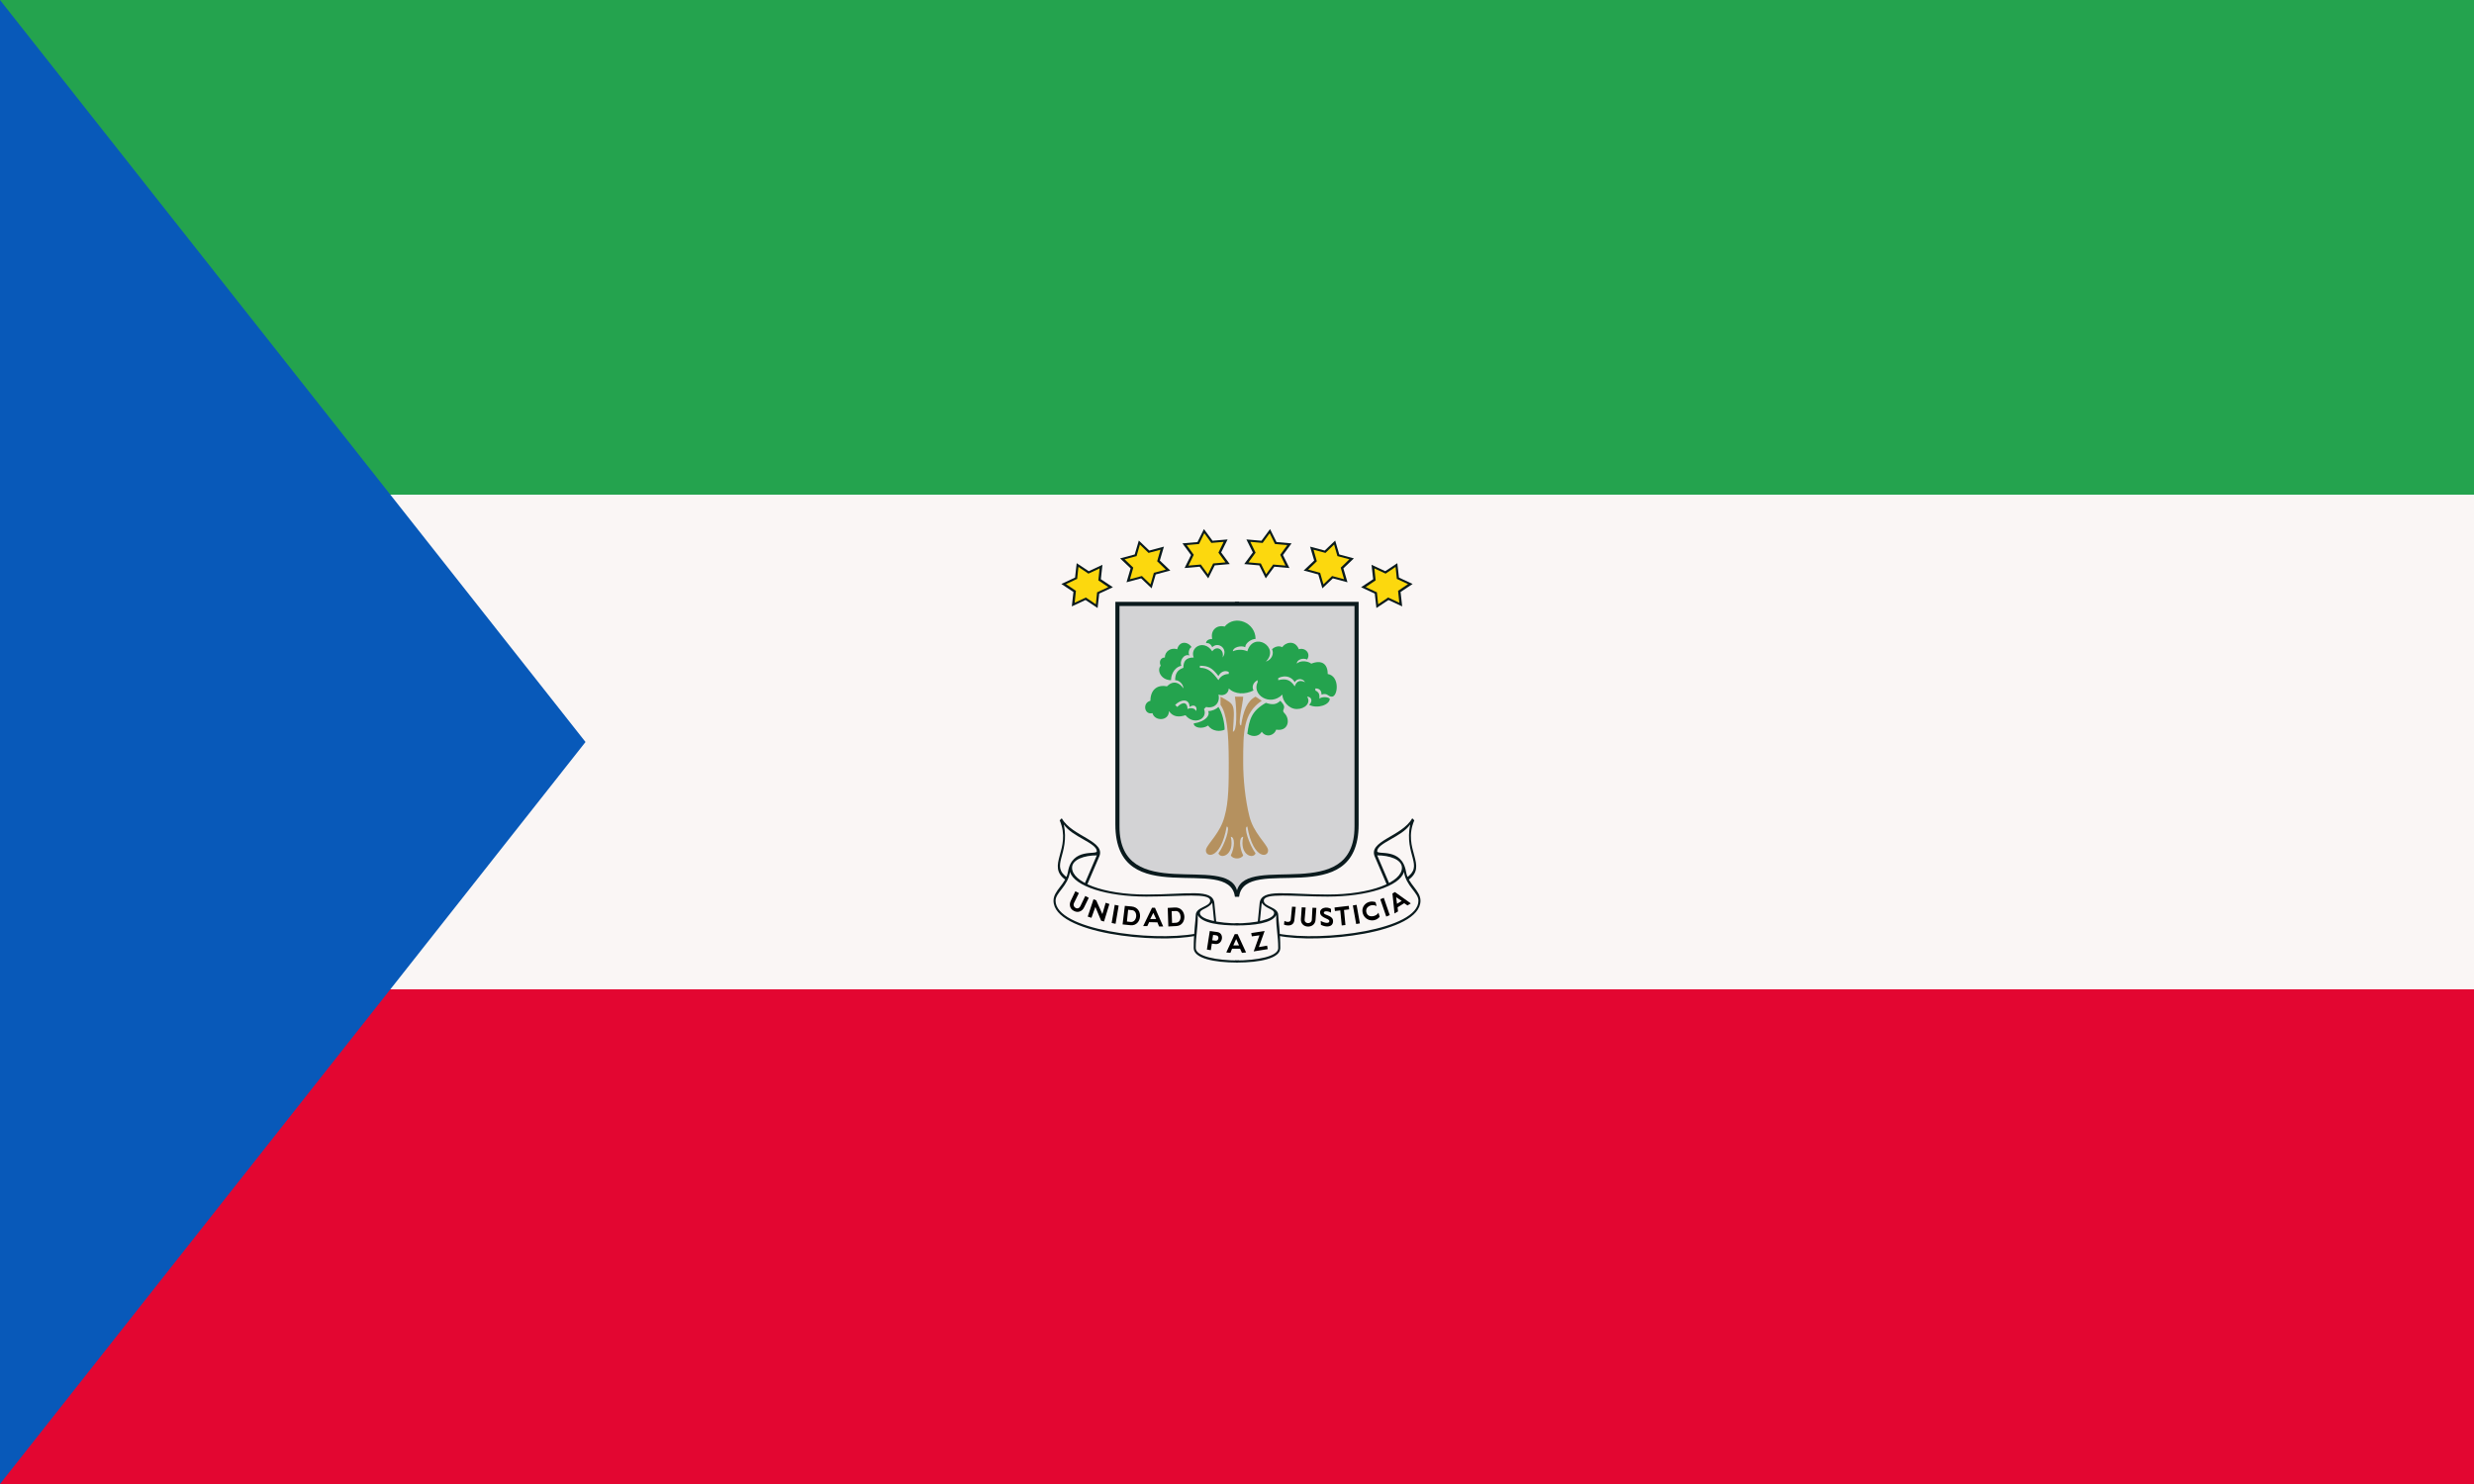
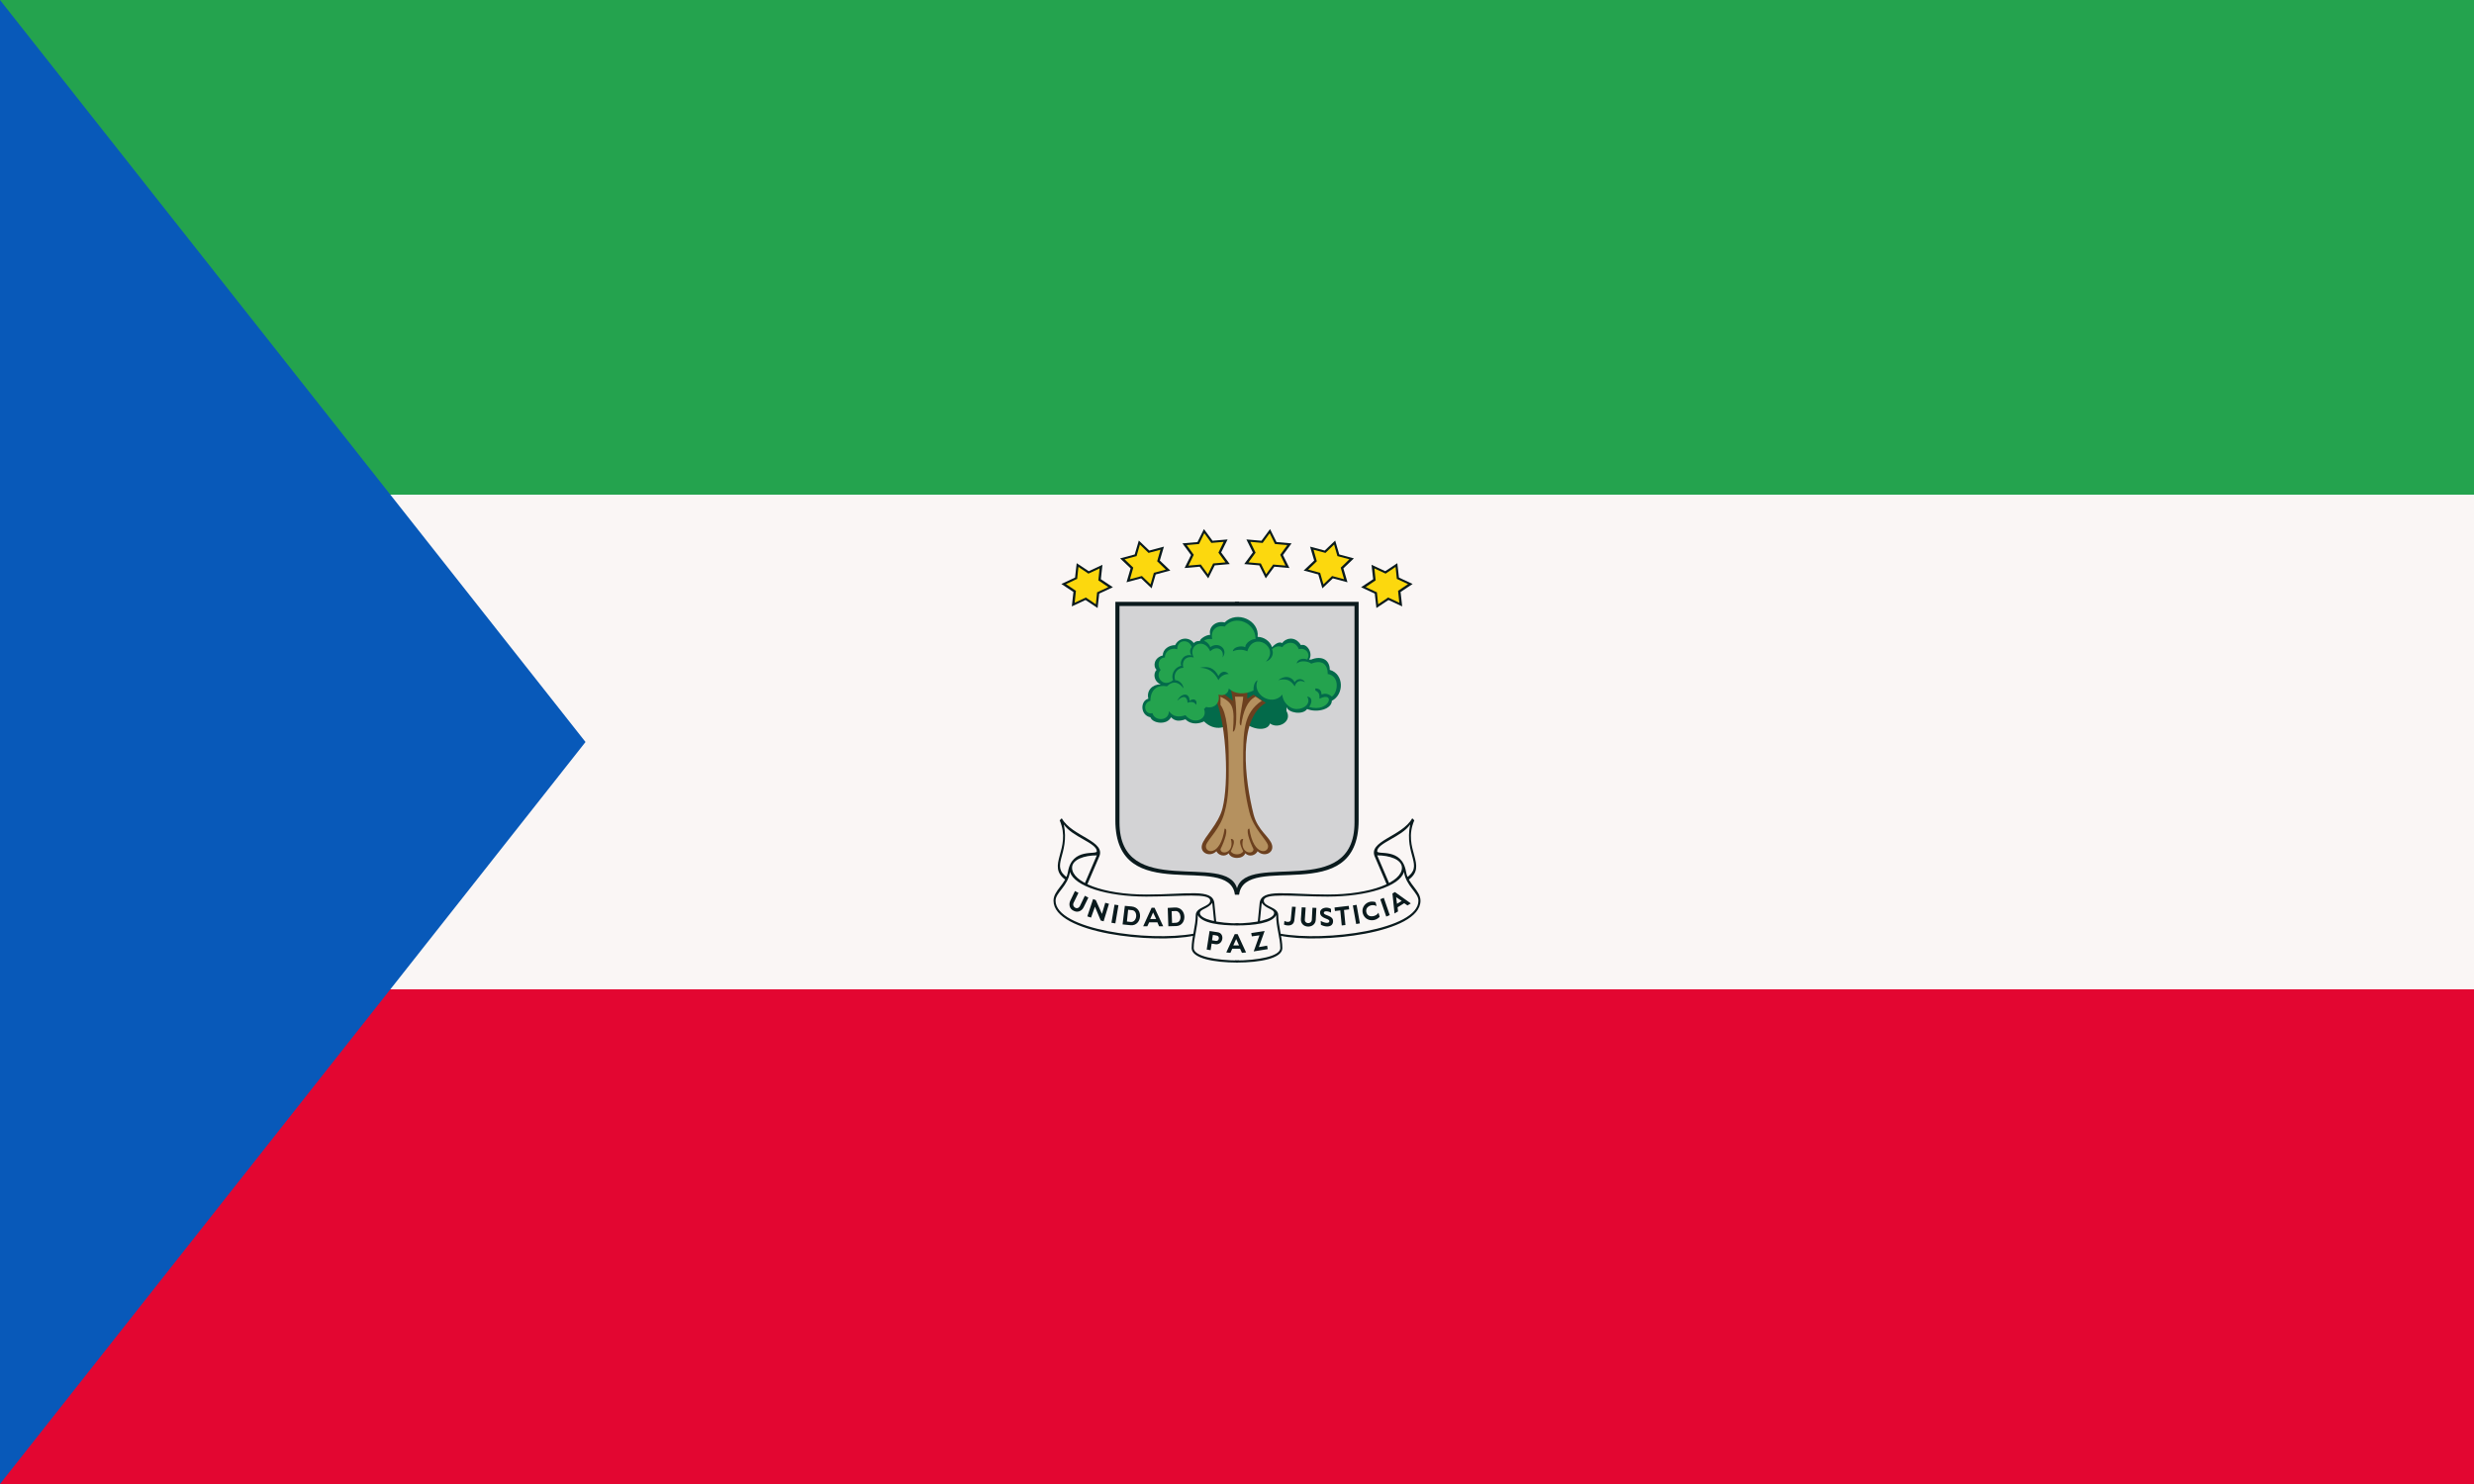
<svg xmlns="http://www.w3.org/2000/svg" xmlns:xlink="http://www.w3.org/1999/xlink" width="1200" height="720">
  <path fill="#e30631" d="M0 0h1200v720H0z" />
  <path fill="#faf6f5" d="M0 0h1200v480H0Z" />
  <path fill="#24a34e" d="M0 0h1200v240H0Z" />
  <path fill="#0859b9" d="M0 0v720l284-360Z" />
  <g id="b">
-     <path fill="#0a1a1d" d="M518 423c-1 6-7 9-7 14 0 16 50 21 69 17v-1c-22 4-68-2-68-16 0-4 6-7 7-14 2 7 18 12 37 12 17 0 31-2 31 2 0 3-7 3-7 7 0 2-1 8-1 16 0 5 10 7 21 7l1-1c-11 0-21-2-21-6 0-6 1-9 1-16 2 4 11 5 19 5l1-1c-10 0-19-2-19-5 0-2 4-2 6-5l1 10h1l-1-10c-1-7-13-4-33-4-21 0-36-6-36-13 0-4 6-6 12-6l-6 14 1 1 6-14c4-8-13-10-18-19l-1 1c6 14-7 22 3 29l1-1c-9-6 1-11-2-26 4 6 16 9 16 13 0 2-12-2-14 10Zm23-131v108c0 43 55 14 58 35h2V292h-60Z" />
+     <path fill="#0a1a1d" d="M601 434h-2c-3-21-58 7-58-36V292h60Zm-83-11c-1 6-7 9-7 14 0 16 49 21 68 17v-1c-22 4-67-2-67-16 0-4 6-7 7-14 2 7 18 12 37 12 17 0 31-2 31 2 0 3-7 3-7 7 0 5-2 11-2 16s11 7 22 7l1-1c-11 0-22-2-22-6 0-5 2-10 2-16 2 4 11 5 19 5l1-1c-10 0-19-2-19-5 0-2 4-2 6-5l1 10h1l-1-10c-1-7-13-4-33-4-21 0-36-6-36-13 0-4 6-6 12-6l-6 14 1 1 6-14c4-8-13-10-18-19l-1 1c6 14-7 22 3 29l1-1c-9-6 1-11-2-26 4 6 16 9 16 13 0 2-12-2-14 10Z" />
    <g id="a" transform="rotate(5 600 440)">
      <path fill="#0a1a1d" d="m589 262 11 18 11-18Zm0 12h22l-11-18Z" />
      <path fill="#fcd80e" d="M591 263h18l-9 15Zm0 10 9-15 9 15Z" />
    </g>
    <use xlink:href="#a" transform="rotate(10 600 440)" />
    <use xlink:href="#a" transform="rotate(20 600 440)" />
  </g>
  <use xlink:href="#b" transform="matrix(-1 0 0 1 1200 0)" />
-   <path fill="#d3d3d5" d="M600 432c-5-18-57 7-57-31V294h114v107c0 38-52 13-57 31Z" />
-   <path d="m677.6 438.5-.4-3.2 2.7 1.8Zm-1.2 4.7 1.7-1-.2-2 3.2-2 1.6 1.1 1.6-1-7.7-5.5-1.2.7Zm-4 1.5 1.7-.7-2.9-8.4-1.7.7Zm-11.3-1.3a4.7 4.7 0 0 0 8.1 1.4l-.6-2c-.8 1.8-4.9 2.9-5.8 0-.9-2.9 2.6-4.5 4.9-3.2l-.5-1.9c-3.9-1.3-7.4 2-6.1 5.7Zm-3.3 4.9 1.8-.3-1.6-9-1.8.3Zm-7 .7 1.8-.2-.7-7.3 2.5-.3-.2-1.7-6.9.8.2 1.7 2.6-.3Zm-10.1-.3c2.7 1.4 5.9 1.1 5.9-1.8s-4.5-2.8-4.5-4 2.4-.8 3.5-.1V441c-2-1.3-5.3-.6-5.3 1.6 0 2.9 4.5 2.9 4.5 4.3 0 1.2-2 1.1-4.2-.1Zm-2.6-2.4.4-5.8-1.9-.1-.3 5.8c-.1 2.3-3.7 2.2-3.5-.1l.5-5.8-1.9-.1-.4 5.7c-.3 4.7 6.8 4.9 7.1.4Zm-15.3 2.3c2.3.9 4.7.4 5-2l.7-6.6-1.8-.1-.6 6.1c0 1.7-2.1 1.4-3.1.8Zm-14.7 13 6.8-1.1-.3-1.7-4 .7 2.8-7.8-6.5 1 .3 1.6 3.7-.5Zm-9.9-2.9 1.4-3.1 1.4 3.1Zm-1.4 3.6.8-2h3.9l.9 2 2-.2-4.1-8.9h-1.4l-4.1 8.9Zm-7.2-5.9-1.6-.2.4-2.6 1.5.2c1.7.2 1.3 2.8-.3 2.6Zm-2.3 4.6.5-3.2 1.5.2c3.8.6 4.8-5.3 1.1-5.8l-3.6-.5-1.4 9Zm-18.8-13.2-.2-5.7 2-.1c2.9-.1 3.3 5.5.1 5.7Zm-1.8 1.7 3.9-.2c5.5-.3 5.1-9.4-.9-9l-3.3.2Zm-8.8-3.6 1.5-3 1.4 3Zm4.3 3.6h2l-4-9.1h-1.4l-4.3 8.9h2l.9-1.9 4 .1Zm-13.8-2.2-1.8-.2.6-5.7 2 .2c2.9.4 2.4 6-.8 5.7Zm0 1.6c5.5.5 6.5-8.5.5-9.1l-3.3-.3-1.1 9Zm-7.3-.7 1.5-8.8-1.9-.4-1.5 8.8Zm-20.3-6.3c1.9 1.1 4 .4 5-1.6l2.3-4.7-1.7-.9-2.4 5c-.4.9-1.4 1.3-2.3.8-.9-.5-1.2-1.5-.8-2.3l2.4-4.9-1.7-.9-2.3 4.8c-.8 1.8-.3 3.8 1.5 4.7Zm14.7 5.2 2.6-8.5-1.8-.6-1.6 5.5-3-6.7-1.3-.5-2.8 8.4 1.8.6 1.9-5.3 2.8 6.7Z" />
-   <path fill="#24a34e" d="M628 333c1-3 3-3 5-2-1-2-4-2-5 0-1-2-4-4-8-2v1c4-1 6 0 8 3Zm-69 13c-4 1-5-5-1-6 0-5 3-8 8-7 3-3 6-2 8 1 0-2-2-4-4-4 0-3 1-5 4-6 0-3 1-5 5-5-2-5 5-9 9-3 2-3 6-1 5 3 3-4-2-8-5-5-1-2-2-2-3-2 0-1 1-2 3-2-1-4 2-7 6-6 5-6 15-2 15 6-2 0-5 2-5 4-2-1-6 0-6 2 2-1 5-1 7 0 3-10 16-2 9 5 3-1 4-4 3-6 1-1 3-2 5-1 1-2 6-4 8 1 3-1 6 2 4 5-2-1-5 0-5 2 2-2 6-1 7 0 5-2 8 0 8 5 6 1 5 11 2 11-2 0-2-2-5-1 0-2-1-3-3-3v1c2 1 2 2 2 4 1-1 4-1 5 0 0 3-6 5-10 3 2-2 1-4-1-4 2 3-1 6-5 6s-7-4-7-7c-6 6-15 0-12-6v-1c-2 1-3 3-2 5-4 2-9 2-12-1 0 2-2 4-5 3 1 4-2 7-6 6l-1 1c2 5-5 8-9 3-3 1-6 1-8-2 0 5-7 5-8 1Zm46 10c1-7 2-11 9-15 3 1 5 1 7-1 4 4 0 4 2 6 3 3 2 9-4 8-1 3-5 4-7 1-1 2-4 3-7 1Zm-14-26c1-2 3-3 5-3v-1c-2-1-4 0-5 2-3-4-5-5-9-5v1c4 0 6 2 9 6Zm-23 0c-5 0-7-5-5-7-1-2 0-4 2-4 0-3 3-5 6-4 1-4 5-4 7-1-1 0-2 3-1 4-3-1-5 3-4 5-4 1-5 5-5 7Zm26 24c-2 1-6 1-8-2-3 2-7 1-7-1 6-1 8-4 7-6 2 0 4-1 5-2 2 3 3 8 3 11Zm-14-9c1-1 0-4-3-2 0-4-4-4-7-1l1 1c3-3 5-2 5 1 2-1 4 0 4 1Z" />
-   <path fill="#b5915f" d="M597 415c2-4 2-9 0-9 2 9-5 11-6 8 3-4 6-13 4-13-3 17-11 15-10 11 1-3 7-8 9-16 2-7 2-16 2-26 0-15-1-24-4-28v-4c7 4 7 3 6 17 2 0 2-10 1-17h4c0 3-3 14-1 14 1-7 3-12 7-14l3 2c-9 6-9 15-9 30 0 8 1 18 3 26s8 13 9 16c1 4-7 6-10-11-2 0 1 9 4 13-1 3-8 1-6-8-2 0-2 5 0 9-1 2-5 2-6 0Z" />
+   <path fill="#d3d3d5" d="M600 431c-5-18-57 6-57-32V294h114v105c0 38-52 14-57 32Z" />
+   <path fill="#0a1a1d" d="m535.3 447 2.6-8.5-1.8-.5-1.6 5.4-3-6.7-1.3-.5-2.8 8.4 1.8.6 1.9-5.3 2.8 6.7Zm-14.7-5.2c1.9 1.1 4 .4 5-1.6l2.3-4.7-1.7-.9-2.4 5c-.4.9-1.4 1.3-2.3.8s-1.2-1.5-.8-2.3l2.4-4.9-1.7-.9-2.3 4.8c-.8 1.8-.3 3.8 1.5 4.7ZM541 448l1.5-8.8-1.9-.3-1.5 8.8Zm7.4.9c5.5.5 6.5-8.5.5-9.1l-3.3-.3-1.1 9Zm0-1.6-1.8-.2.6-5.7 2 .2c2.9.4 2.4 6-.8 5.7Zm6.1 2.1h2l.9-1.9h4l.8 1.9h2l-4.2-9h-1.4Zm3.4-3.5 1.4-3.2 1.5 3.2Zm8.8 3.5 3.9-.1c5.5-.3 5.1-9.4-.9-9l-3.3.2Zm1.8-1.6-.2-5.7 1.9-.1c2.9-.1 3.4 5.5.2 5.7Zm18.7 13.2.5-3.2 1.8.3c3.8.6 4.8-5.3 1.1-5.8l-3.9-.6-1.4 9Zm2.6-4.5-1.9-.3.4-2.6 1.8.3c1.7.2 1.3 2.8-.3 2.6Zm7 5.8.9-2h3.8l.9 2 2-.2-4.1-8.9h-1.4l-4.1 8.9Zm1.4-3.6 1.4-3.1 1.4 3.1Zm9.9 2.9 6.8-1.1-.3-1.7-4 .7 2.8-7.8-6.5 1 .3 1.6 3.7-.5Zm14.7-13c2.3.9 4.7.4 5-2l.7-6.6-1.8-.1-.6 6.1c0 1.7-2.1 1.4-3.1.8Zm15.4-2.3.3-5.8-1.9-.1-.3 5.8c-.1 2.3-3.6 2.2-3.4-.1l.4-5.8-1.9-.1-.4 5.7c-.3 4.7 6.9 4.9 7.2.4Zm2.5 2.4c2.7 1.4 5.9 1.1 5.9-1.8s-4.5-2.6-4.5-4c0-1.2 2.4-.8 3.5-.1V441c-2-1.3-5.3-.5-5.3 1.7 0 3.1 4.5 2.8 4.5 4.2 0 1.2-2 1.1-4.2-.1Zm10.1.3 1.8-.2-.7-7.3 2.5-.3-.2-1.7-6.9.8.2 1.7 2.6-.3Zm7-.7 1.8-.3-1.6-9-1.8.3Zm11.4-3.5-.6-2c-.8 1.8-4.9 2.9-5.8 0s2.6-4.5 4.9-3.2l-.5-1.9c-3.9-1.3-7.3 2.2-6.1 5.7s5.6 4.1 8.1 1.4Zm3.2-.1 1.7-.7-2.9-8.4-1.7.7Zm4-1.5 1.7-1-.2-2 3.2-2 1.6 1.1 1.6-1-7.7-5.5-1.2.7Zm1.2-4.7-.4-3.2 2.7 1.8Z" />
+   <path fill="#036a4a" d="M584 350c5 5 12 4 16-3 6 8 15 8 16 4 4 3 11-1 8-6v-2c1 3 8 4 10 1 5 2 12 0 12-4 6-3 6-13-1-15 0-5-4-7-9-5h-1c2-3-1-8-4-7-3-5-8-3-9-1-2-1-4 1-5 2-1-3-4-5-7-5 1-8-10-13-16-7-4-1-8 2-7 6-2 0-5 2-5 3-1 0-2 0-3 1-2-3-7-3-9 1-3 0-6 2-6 5-4 1-5 5-3 7-2 2-1 6 2 7-4 0-7 3-6 7-4 1-4 8 1 9 1 3 8 4 10 0 2 2 4 2 7 1 3 3 7 2 9 1Z" />
+   <path fill="#6c401f" d="m614 341-6-4-3 2v-5h-8l1 6-8-6v6c5 13 6 40 3 52-2 8-9 14-10 18s4 6 7 3c1 2 4 3 6 1 1 3 7 3 8 0 2 2 5 1 6-1 3 3 8 1 7-3s-7-7-9-15c-4-16-8-46 6-54Z" />
+   <path fill="#24a34e" d="M580 342c1-1 0-4-3-2 0-4-4-4-6 0 3-3 5-2 5 1 2-1 4 0 4 1Zm-17-17c-2-2-1-6 2-6 0-3 3-5 6-4 0-5 6-5 7-1-1 1-1 3 0 4-4-1-6 3-5 5-4 1-5 5-4 7-5 4-9-2-6-5Zm28 5c1-2 3-3 5-3-2-2-4-1-5 1-2-4-5-5-9-4 4 0 7 2 9 6Zm-32 16c-4 1-5-5-1-6 0-5 3-8 8-7 3-3 6-2 8 1 0-2-2-4-4-4-1-3 1-6 4-6-1-3 1-6 5-5-3-6 5-10 8-3 3-3 7-1 6 3 3-4-2-8-6-5 0-1-2-3-3-3 1-1 2-1 4-1-1-4 2-7 6-6 5-6 15-2 15 6-2 0-5 2-5 4-2-1-6 0-6 2 2-1 5-1 7 0 3-10 16-2 9 5 3-1 4-4 3-6 1-1 3-2 5-1 1-2 6-4 8 1 3-1 6 2 4 5-2-1-5 0-5 2 2-2 6-1 7 0 5-2 8 0 8 5 6 1 5 9 2 11-1-1-3-2-5-1 0-2-1-3-3-3v1c2 1 2 2 2 4 8-4 5 7-5 4 2-3 1-5-1-5 2 3-1 6-5 6s-7-4-7-7c-5 6-15 0-12-7-2 1-2 4-2 5-4 2-9 2-12-1 0 2-2 4-5 3 1 4-2 7-6 6l-1 1c2 5-5 8-9 3-3 1-6 1-8-2 0 5-7 5-8 1Zm69-13c1-3 3-3 5-2-1-2-4-2-5 0-1-2-4-4-8-1 4-1 6 0 8 3Z" />
+   <path fill="#b5915f" d="M597 413c2-4 2-6 0-6 2 7-5 8-5 5 2-4 4-10 2-10-2 14-10 12-9 8 1-3 7-8 9-16 2-7 2-14 2-24 0-15-1-24-4-28v-4c6 3 7 5 6 17 2 0 2-10 1-17h4c0 3-3 14-1 14 1-7 3-12 7-14l3 2c-9 6-9 15-9 30 0 8 1 16 3 24s8 13 9 16c1 4-7 6-9-8-2 0 0 6 2 10 0 3-7 2-5-5-2 0-2 2 0 6-1 2-5 2-6 0Z" />
</svg>
